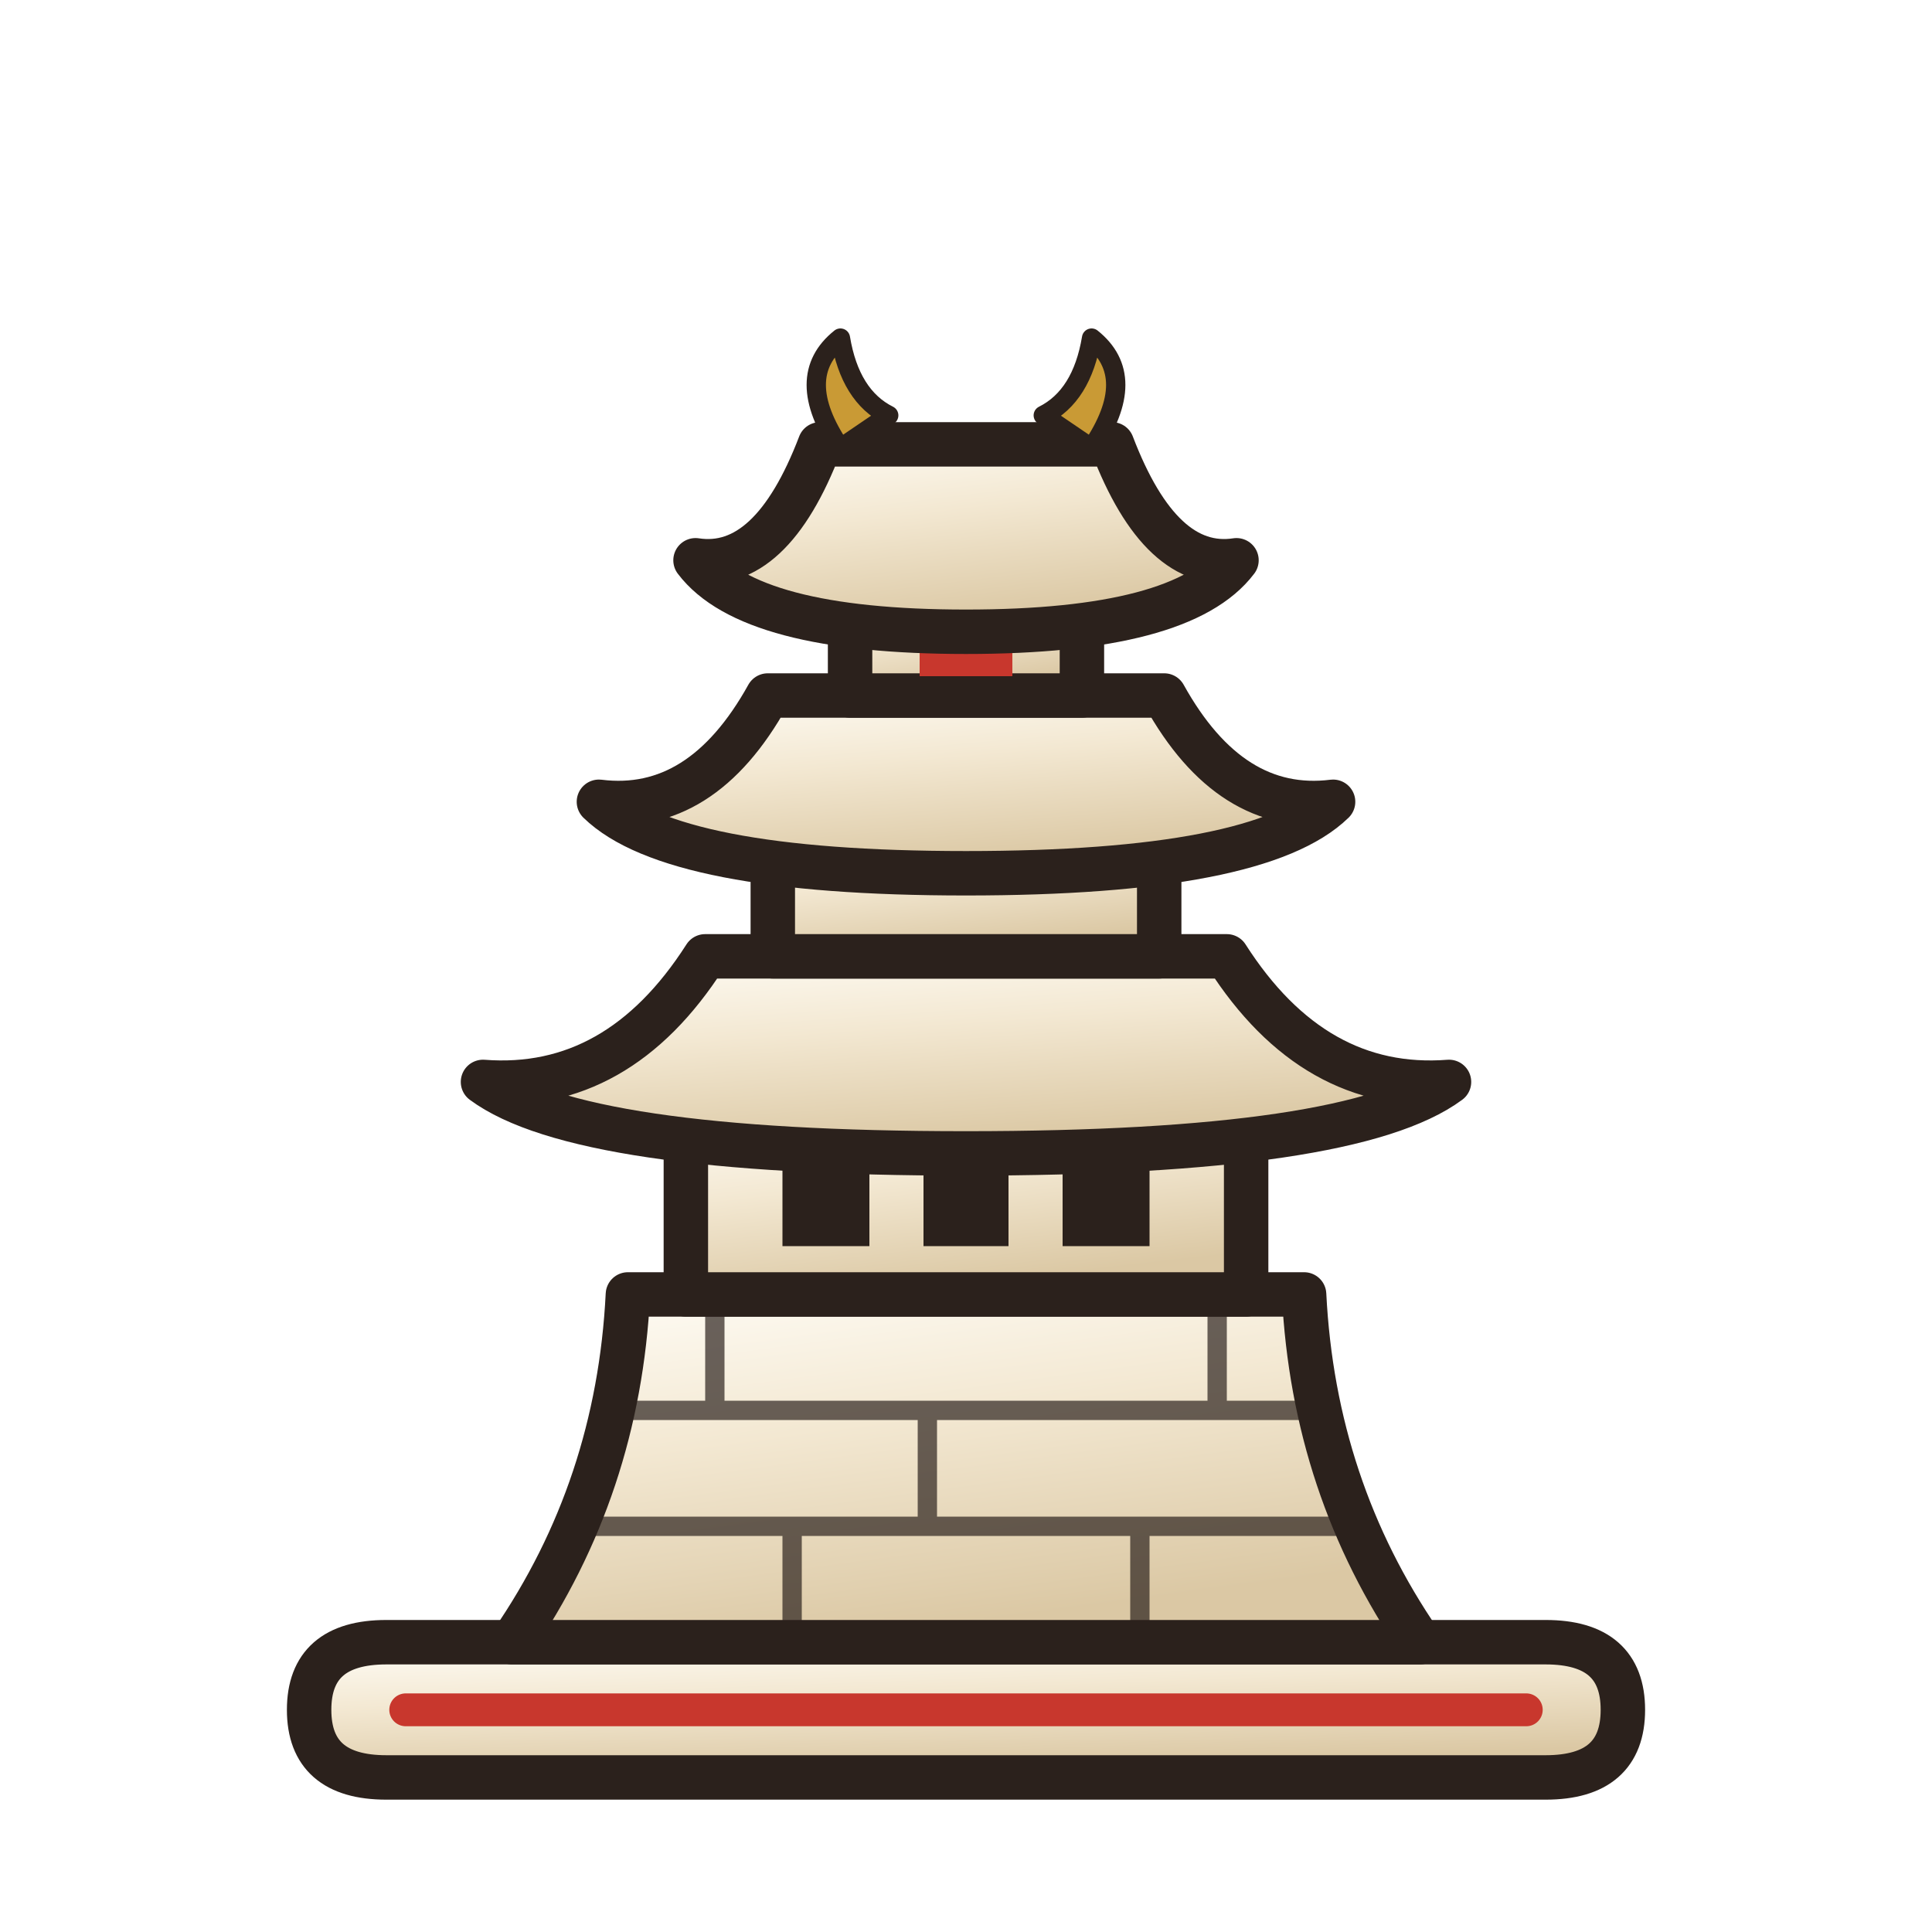
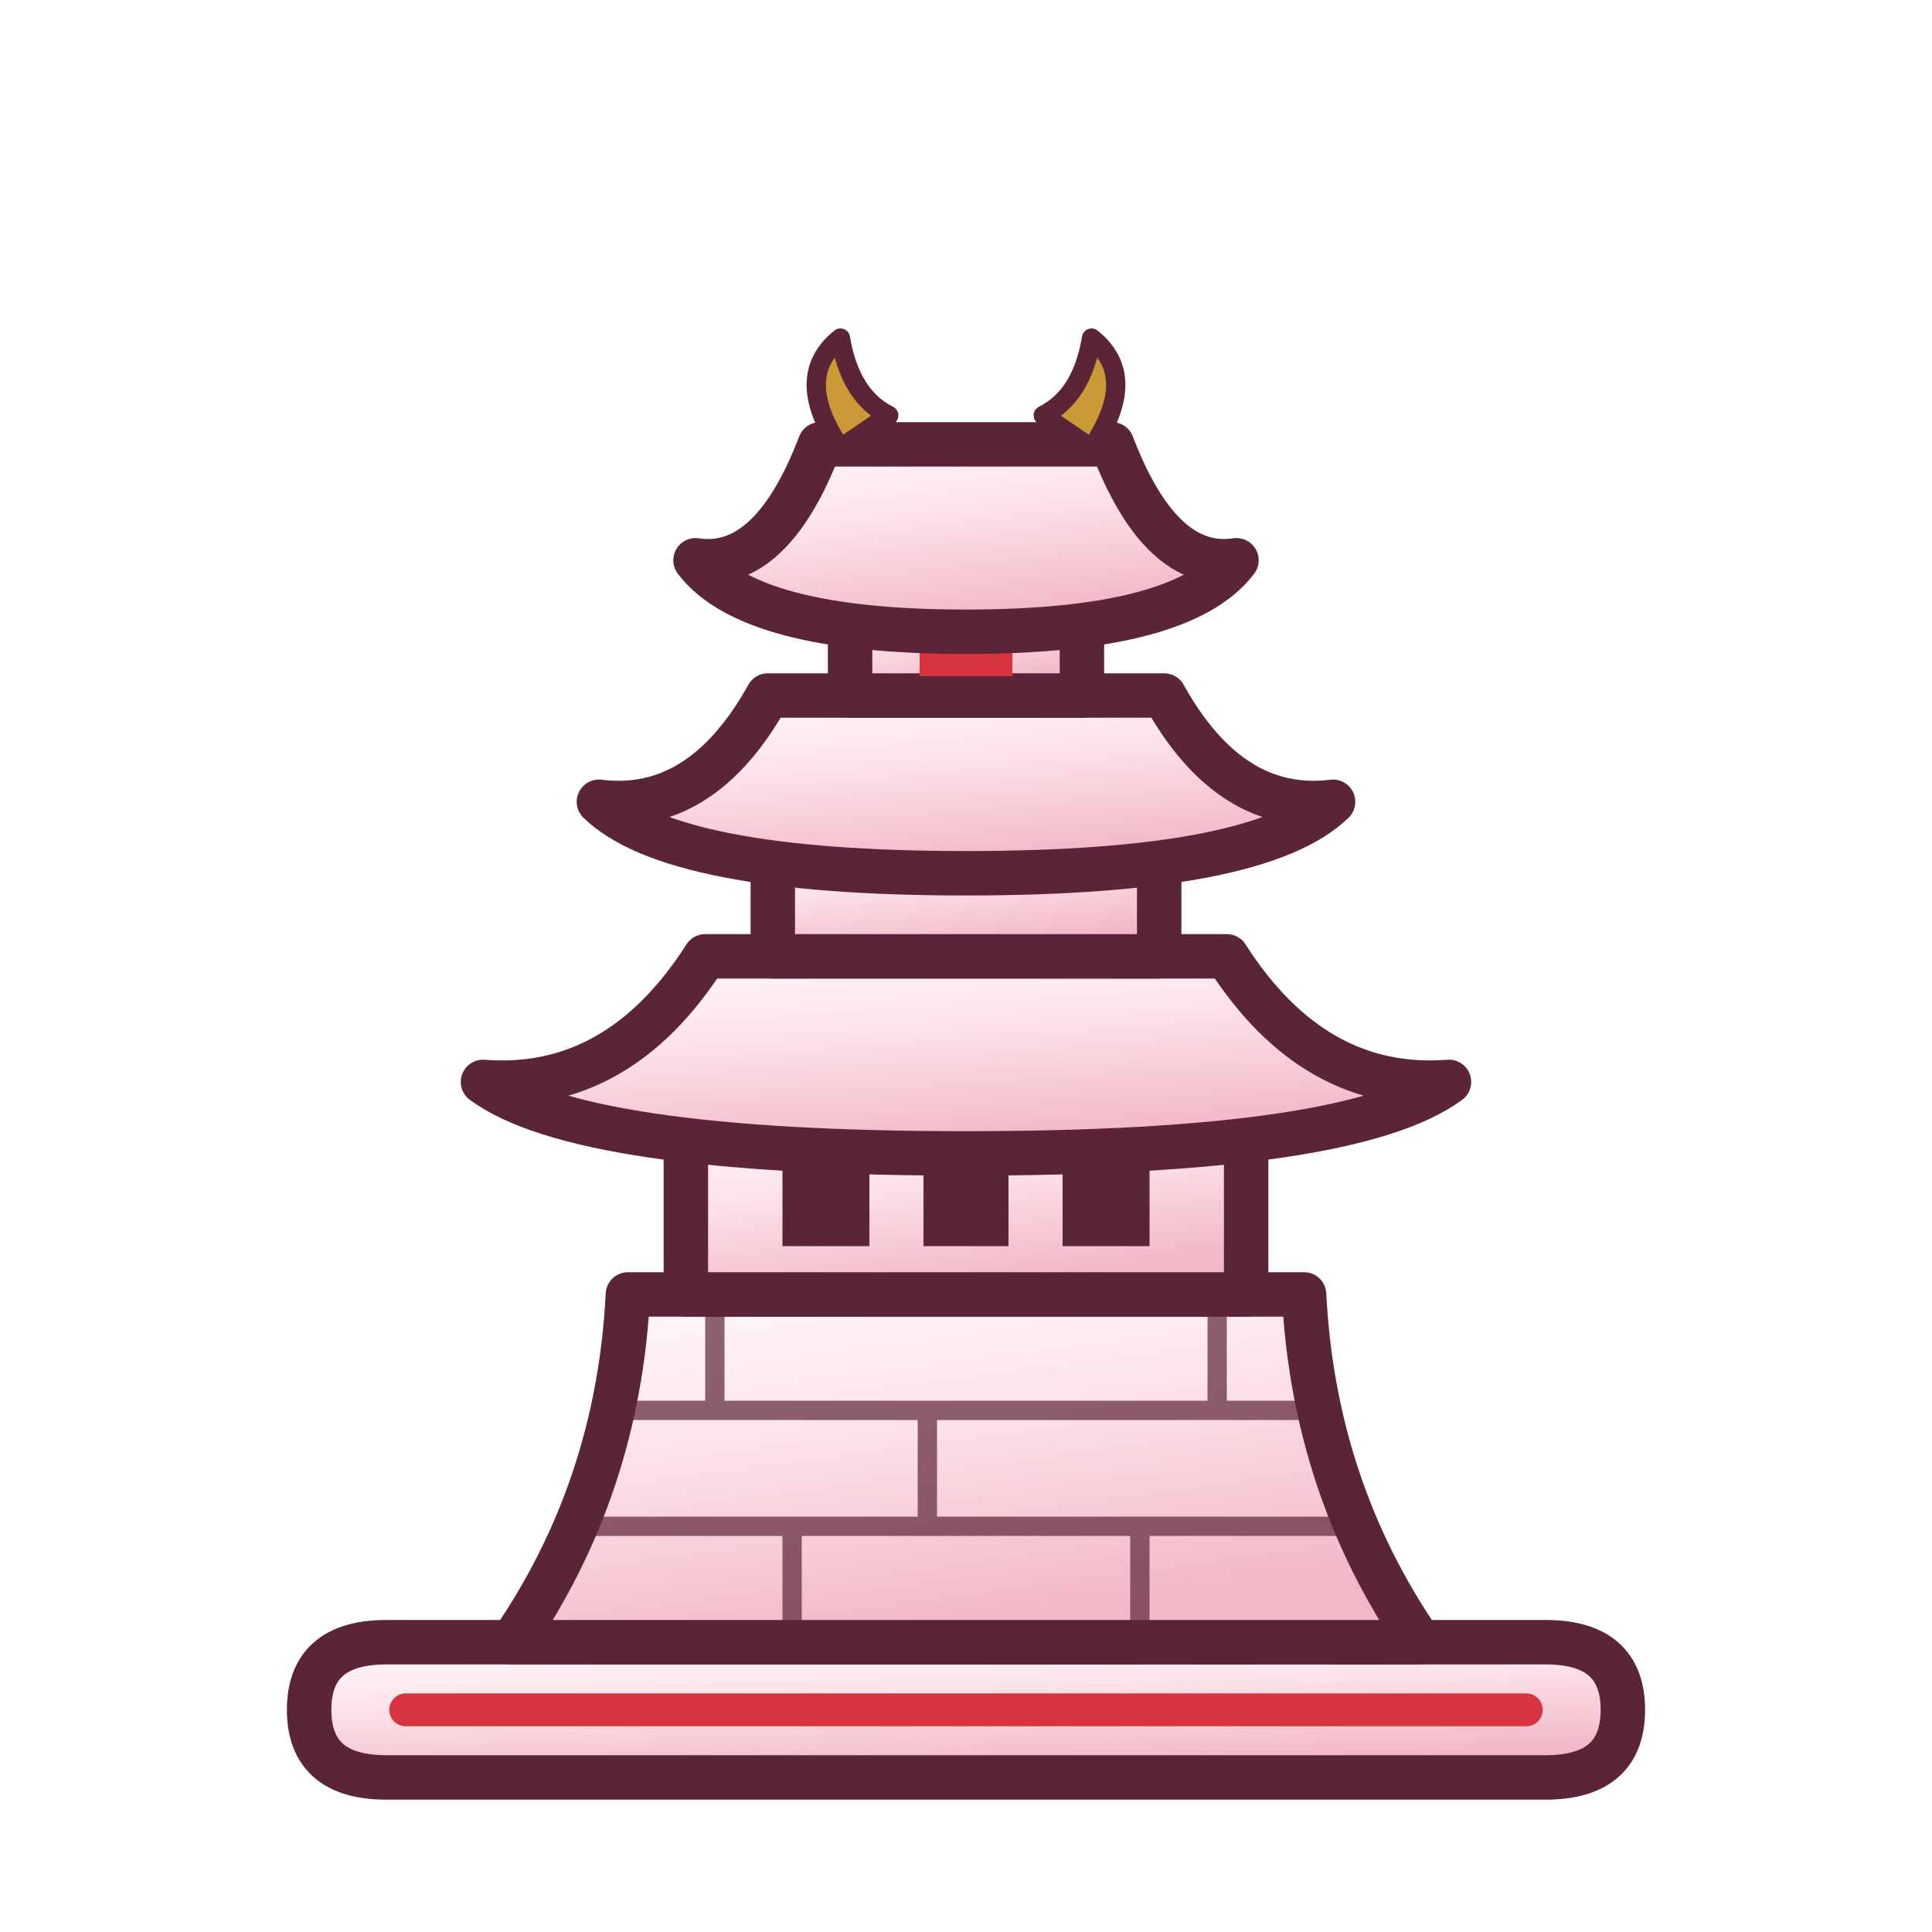
<svg xmlns="http://www.w3.org/2000/svg" viewBox="0 0 100 100">
  <defs>
    <linearGradient id="g" x1="0" y1="0" x2="0.35" y2="1">
-       <stop offset="0" stop-color="#fffdf7" />
-       <stop offset="0.45" stop-color="#f3e8d2" />
-       <stop offset="1" stop-color="#dbc8a4" />
+       <stop offset="0" stop-color="#fffafb" />
+       <stop offset="0.45" stop-color="#fde3ea" />
+       <stop offset="1" stop-color="#f2b8c7" />
    </linearGradient>
  </defs>
-   <g stroke="#2b211c" stroke-width="2.3" stroke-linejoin="round">
+   <g stroke="#5b2438" stroke-width="2.3" stroke-linejoin="round">
    <path d="M20 92H80Q84 92 84 88.5Q84 85 80 85H20Q16 85 16 88.5Q16 92 20 92Z" fill="url(#g)" />
-     <path d="M21 88.5H79" stroke="#c8372d" stroke-width="1.7" stroke-linecap="round" />
+     <path d="M21 88.5H79" stroke="#d8343f" stroke-width="1.7" stroke-linecap="round" />
    <path d="M26.5 85Q32 77 32.5 67H67.5Q68 77 73.5 85Z" fill="url(#g)" />
-     <path d="M30.5 79H69.5M32 73H68M41 85V79M59 85V79M48 79V73M37 73V67M63 73V67" fill="none" stroke="#2b211c" stroke-width="1" opacity="0.7" />
+     <path d="M30.5 79H69.5M32 73H68M41 85V79M59 85V79M48 79V73M37 73V67M63 73V67" fill="none" stroke="#5b2438" stroke-width="1" opacity="0.7" />
    <path d="M35.5 67V57.5H64.5V67Z" fill="url(#g)" />
-     <path d="M40.5 60.5H45V64.5H40.5ZM47.8 60.5H52.2V64.5H47.8ZM55 60.5H59.5V64.5H55Z" fill="#2b211c" stroke="none" />
+     <path d="M40.5 60.5H45V64.5H40.5ZM47.8 60.5H52.2V64.5H47.8ZM55 60.5H59.5V64.5H55Z" fill="#5b2438" stroke="none" />
    <path d="M25 56Q32 56.54 36.5 49.5H63.5Q68 56.54 75 56Q70 59.7 50 59.7Q30 59.7 25 56Z" fill="url(#g)" />
    <path d="M40 49.5V43H60V49.5Z" fill="url(#g)" />
    <path d="M31 41.5Q36.32 42.16 39.74 36H60.26Q63.68 42.16 69 41.5Q65.2 45.2 50 45.2Q34.8 45.2 31 41.5Z" fill="url(#g)" />
    <path d="M44 36V30.5H56V36Z" fill="url(#g)" />
-     <path d="M47.6 31.5H52.4V35H47.6Z" fill="#c8372d" stroke="none" />
+     <path d="M47.6 31.5H52.4V35H47.6Z" fill="#d8343f" stroke="none" />
    <path d="M36 29Q39.92 29.6 42.44 23H57.56Q60.08 29.6 64 29Q61.2 32.7 50 32.7Q38.8 32.7 36 29Z" fill="url(#g)" />
    <path d="M43.5 23.2Q41 19.5 43.5 17.5Q44 20.5 46 21.5ZM56.5 23.2Q59 19.5 56.5 17.5Q56 20.5 54 21.5Z" fill="#c99a35" stroke-width="1" />
  </g>
</svg>
